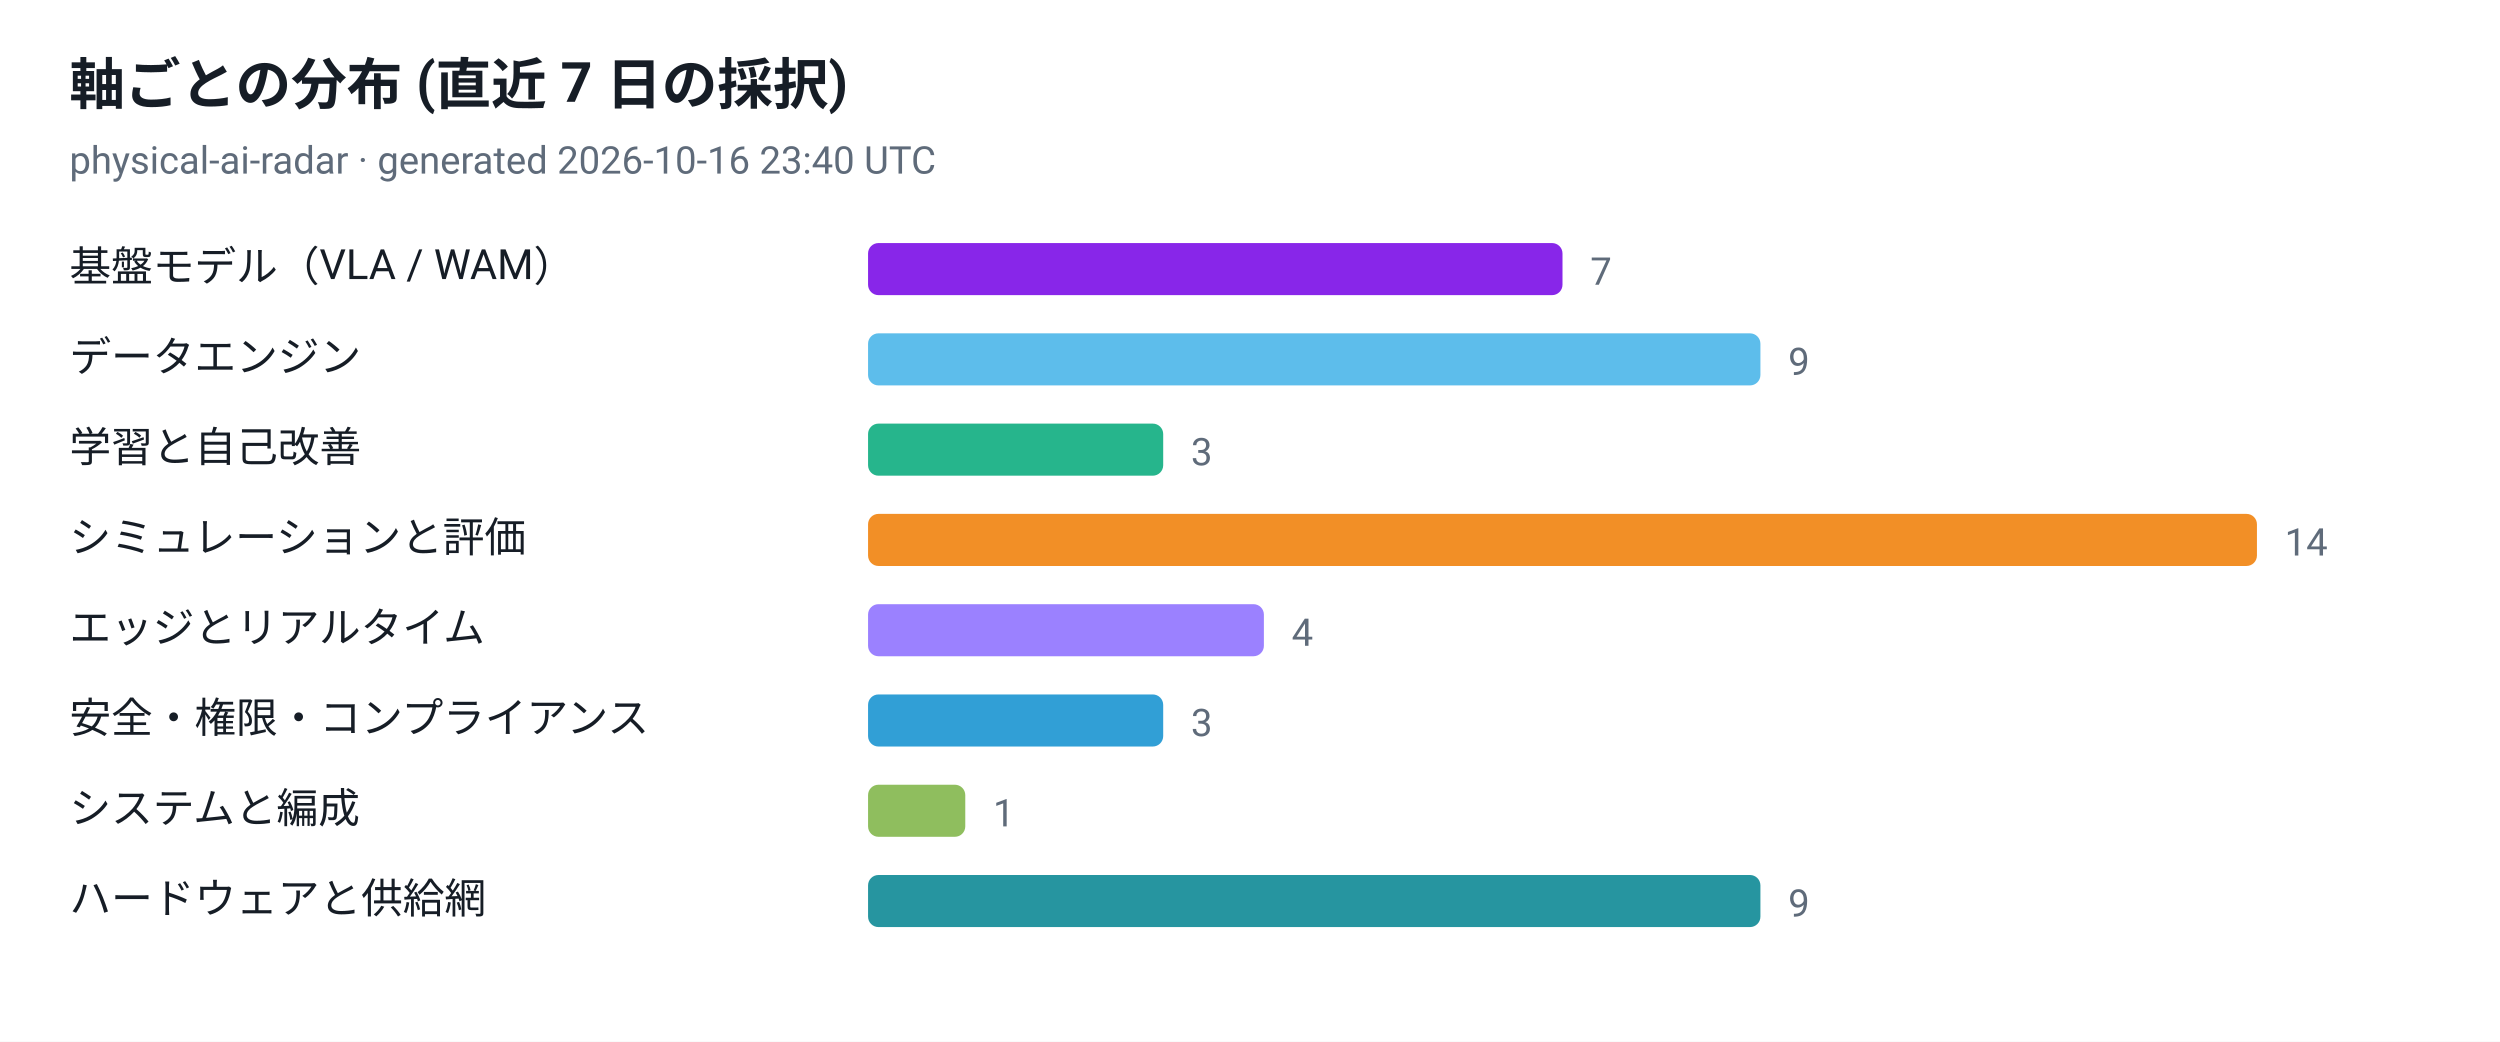
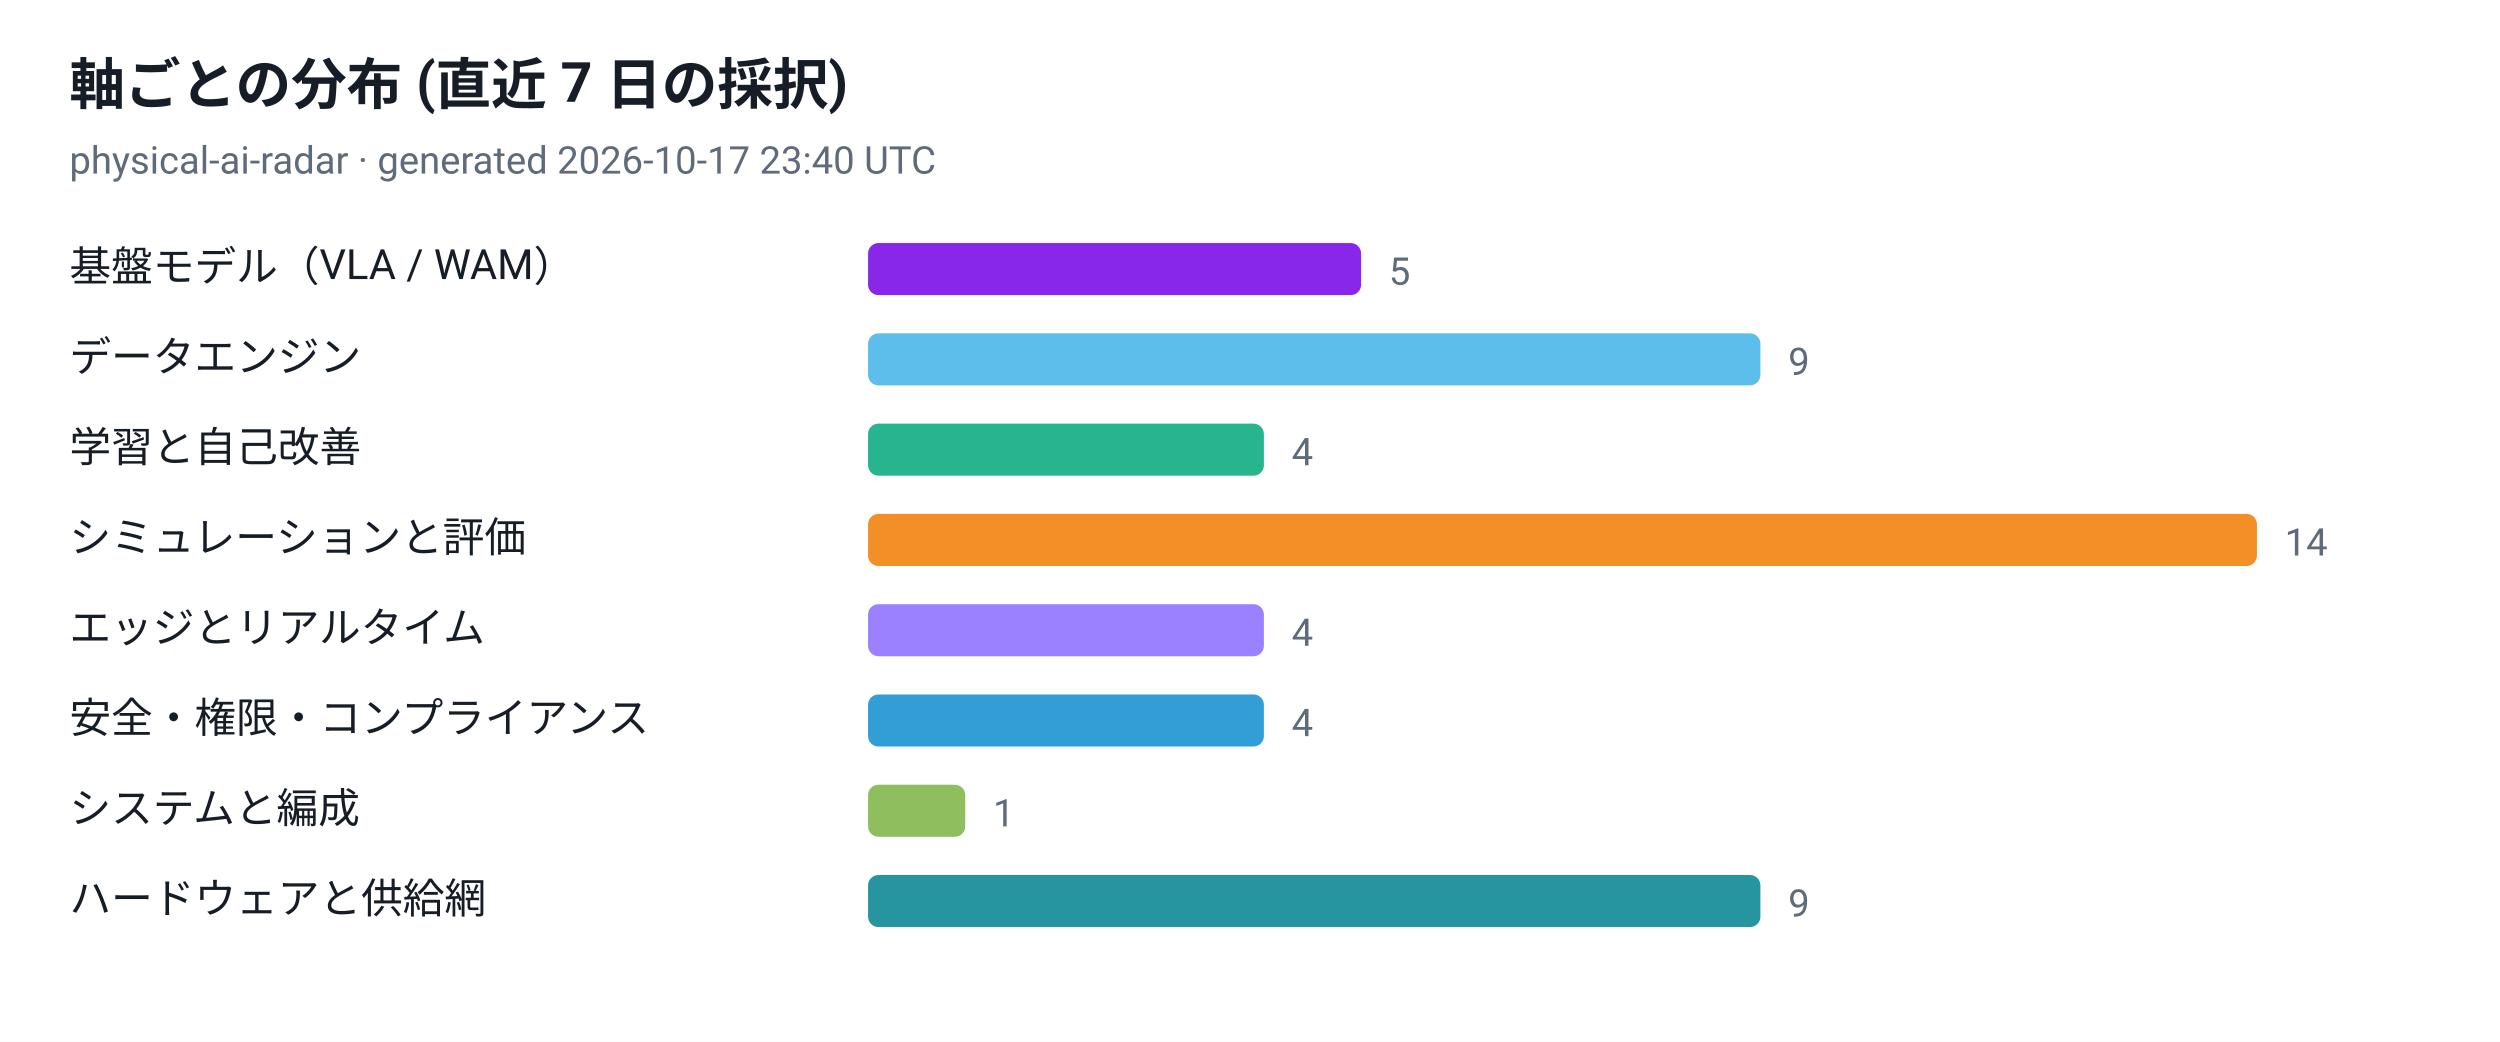
<svg xmlns="http://www.w3.org/2000/svg" viewBox="0 0 720 300" width="720" height="300" role="img" aria-label="軸ごとの分布 (直近 7 日の採択)">
  <style>
  .plate { fill: #ffffff }
  .ink { fill: #161d26 }
  .muted { fill: #5f6b7a }
  .grid { stroke: #e3e9ef }
  @media (prefers-color-scheme: dark) {
    .plate { fill: #0d1117 }
    .ink { fill: #e6edf3 }
    .muted { fill: #8b949e }
    .grid { stroke: #30363d }
  }
</style>
  <rect class="plate" width="720" height="300" />
  <text x="20" y="30" font-family="ui-sans-serif, -apple-system, 'Segoe UI', Roboto, Helvetica, Arial, sans-serif" font-size="16" font-weight="700" class="ink">軸ごとの分布 (直近 7 日の採択)</text>
-   <text x="20" y="50" font-family="ui-sans-serif, -apple-system, 'Segoe UI', Roboto, Helvetica, Arial, sans-serif" font-size="11" class="muted">physical-ai-radar · generated 2026-10-16 23:40 UTC</text>
+   <text x="20" y="50" font-family="ui-sans-serif, -apple-system, 'Segoe UI', Roboto, Helvetica, Arial, sans-serif" font-size="11" class="muted">physical-ai-radar · generated 2026-10-17 23:40 UTC</text>
  <text x="20" y="81" font-family="ui-sans-serif, -apple-system, 'Segoe UI', Roboto, Helvetica, Arial, sans-serif" font-size="12" class="ink">基盤モデル（VLA / WAM）</text>
-   <rect x="250" y="70" width="200" height="15" rx="3" fill="#7300e5" fill-opacity="0.85" />
-   <text x="458" y="82" font-family="ui-sans-serif, -apple-system, 'Segoe UI', Roboto, Helvetica, Arial, sans-serif" font-size="11" class="muted">7</text>
+   <rect x="250" y="70" width="142" height="15" rx="3" fill="#7300e5" fill-opacity="0.85" />
+   <text x="400" y="82" font-family="ui-sans-serif, -apple-system, 'Segoe UI', Roboto, Helvetica, Arial, sans-serif" font-size="11" class="muted">5</text>
  <text x="20" y="107" font-family="ui-sans-serif, -apple-system, 'Segoe UI', Roboto, Helvetica, Arial, sans-serif" font-size="12" class="ink">データエンジン</text>
  <rect x="250" y="96" width="257" height="15" rx="3" fill="#41b1e8" fill-opacity="0.85" />
  <text x="515" y="108" font-family="ui-sans-serif, -apple-system, 'Segoe UI', Roboto, Helvetica, Arial, sans-serif" font-size="11" class="muted">9</text>
  <text x="20" y="133" font-family="ui-sans-serif, -apple-system, 'Segoe UI', Roboto, Helvetica, Arial, sans-serif" font-size="12" class="ink">学習と自己改善</text>
-   <rect x="250" y="122" width="85" height="15" rx="3" fill="#00a878" fill-opacity="0.85" />
-   <text x="343" y="134" font-family="ui-sans-serif, -apple-system, 'Segoe UI', Roboto, Helvetica, Arial, sans-serif" font-size="11" class="muted">3</text>
+   <rect x="250" y="122" width="114" height="15" rx="3" fill="#00a878" fill-opacity="0.85" />
+   <text x="372" y="134" font-family="ui-sans-serif, -apple-system, 'Segoe UI', Roboto, Helvetica, Arial, sans-serif" font-size="11" class="muted">4</text>
  <text x="20" y="159" font-family="ui-sans-serif, -apple-system, 'Segoe UI', Roboto, Helvetica, Arial, sans-serif" font-size="12" class="ink">シミュレーションと評価</text>
  <rect x="250" y="148" width="400" height="15" rx="3" fill="#f07c00" fill-opacity="0.85" />
  <text x="658" y="160" font-family="ui-sans-serif, -apple-system, 'Segoe UI', Roboto, Helvetica, Arial, sans-serif" font-size="11" class="muted">14</text>
  <text x="20" y="185" font-family="ui-sans-serif, -apple-system, 'Segoe UI', Roboto, Helvetica, Arial, sans-serif" font-size="12" class="ink">エッジとリアルタイム</text>
  <rect x="250" y="174" width="114" height="15" rx="3" fill="#8a6bff" fill-opacity="0.85" />
  <text x="372" y="186" font-family="ui-sans-serif, -apple-system, 'Segoe UI', Roboto, Helvetica, Arial, sans-serif" font-size="11" class="muted">4</text>
  <text x="20" y="211" font-family="ui-sans-serif, -apple-system, 'Segoe UI', Roboto, Helvetica, Arial, sans-serif" font-size="12" class="ink">安全・権限・コンプライアンス</text>
-   <rect x="250" y="200" width="85" height="15" rx="3" fill="#0d8ecf" fill-opacity="0.85" />
-   <text x="343" y="212" font-family="ui-sans-serif, -apple-system, 'Segoe UI', Roboto, Helvetica, Arial, sans-serif" font-size="11" class="muted">3</text>
+   <rect x="250" y="200" width="114" height="15" rx="3" fill="#0d8ecf" fill-opacity="0.85" />
+   <text x="372" y="212" font-family="ui-sans-serif, -apple-system, 'Segoe UI', Roboto, Helvetica, Arial, sans-serif" font-size="11" class="muted">4</text>
  <text x="20" y="237" font-family="ui-sans-serif, -apple-system, 'Segoe UI', Roboto, Helvetica, Arial, sans-serif" font-size="12" class="ink">システムと編成</text>
  <rect x="250" y="226" width="28" height="15" rx="3" fill="#7cb342" fill-opacity="0.85" />
  <text x="286" y="238" font-family="ui-sans-serif, -apple-system, 'Segoe UI', Roboto, Helvetica, Arial, sans-serif" font-size="11" class="muted">1</text>
  <text x="20" y="263" font-family="ui-sans-serif, -apple-system, 'Segoe UI', Roboto, Helvetica, Arial, sans-serif" font-size="12" class="ink">ハードウェアと供給網</text>
  <rect x="250" y="252" width="257" height="15" rx="3" fill="#00838f" fill-opacity="0.85" />
  <text x="515" y="264" font-family="ui-sans-serif, -apple-system, 'Segoe UI', Roboto, Helvetica, Arial, sans-serif" font-size="11" class="muted">9</text>
</svg>
